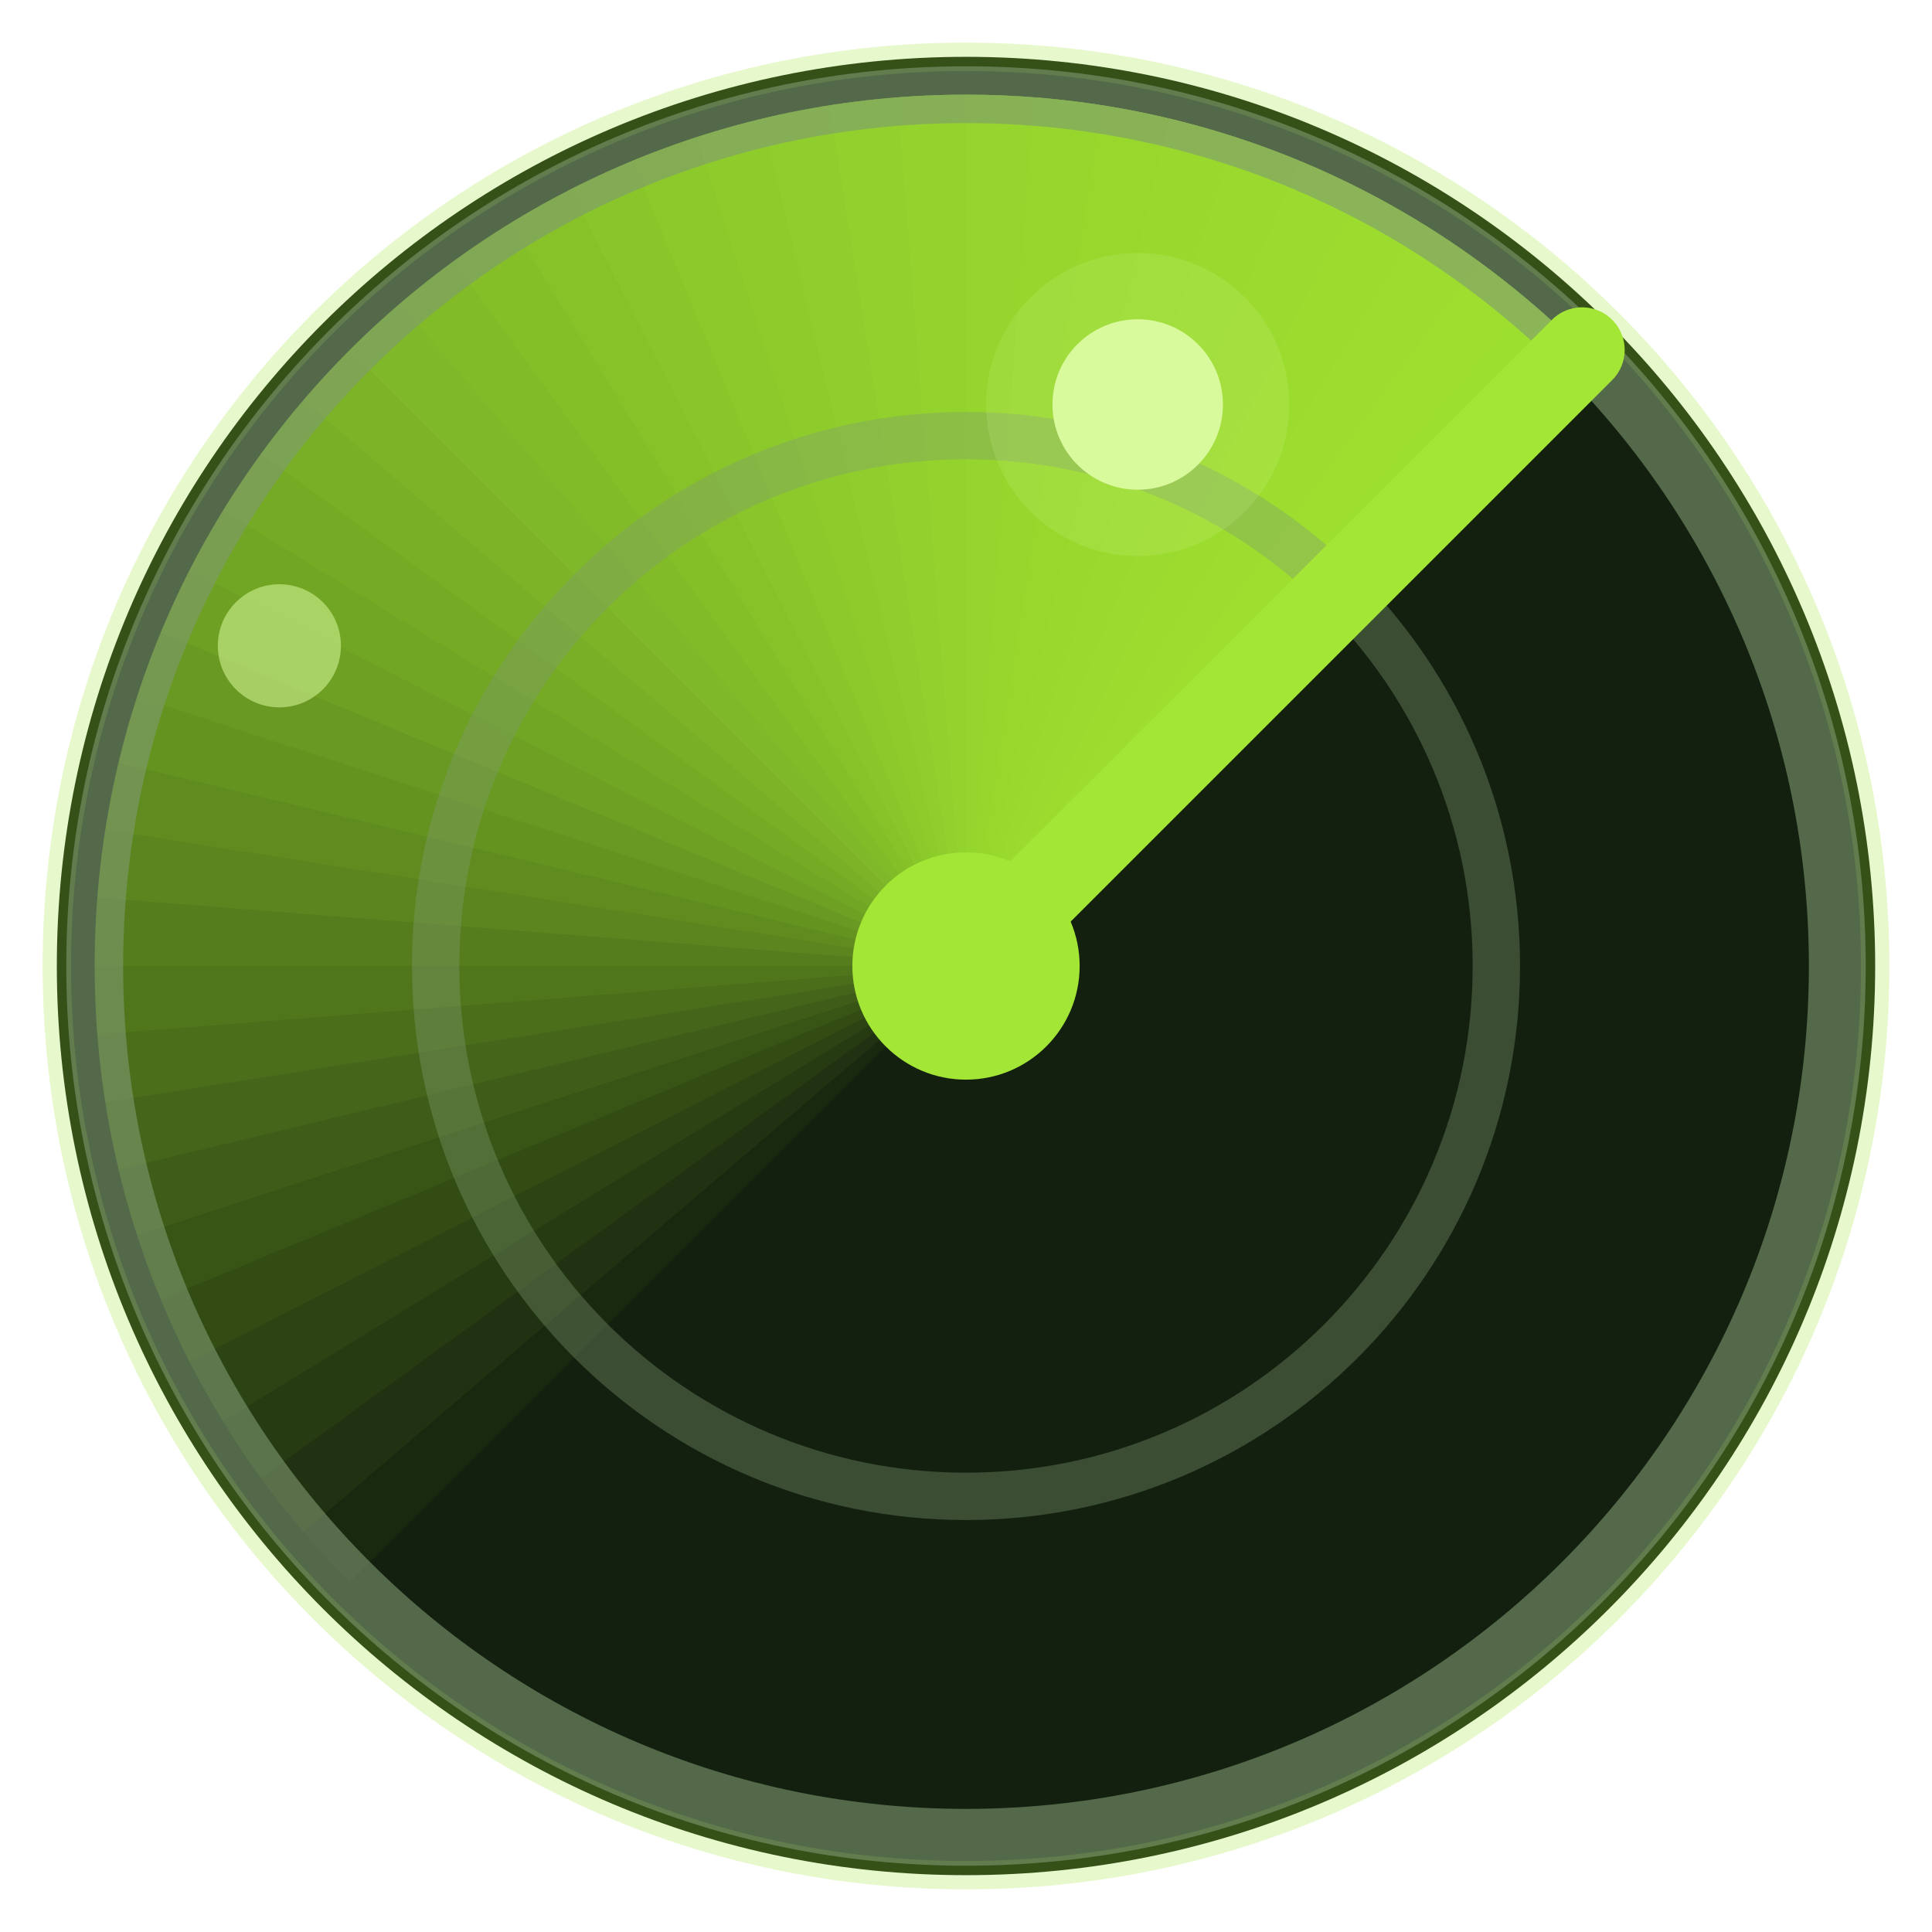
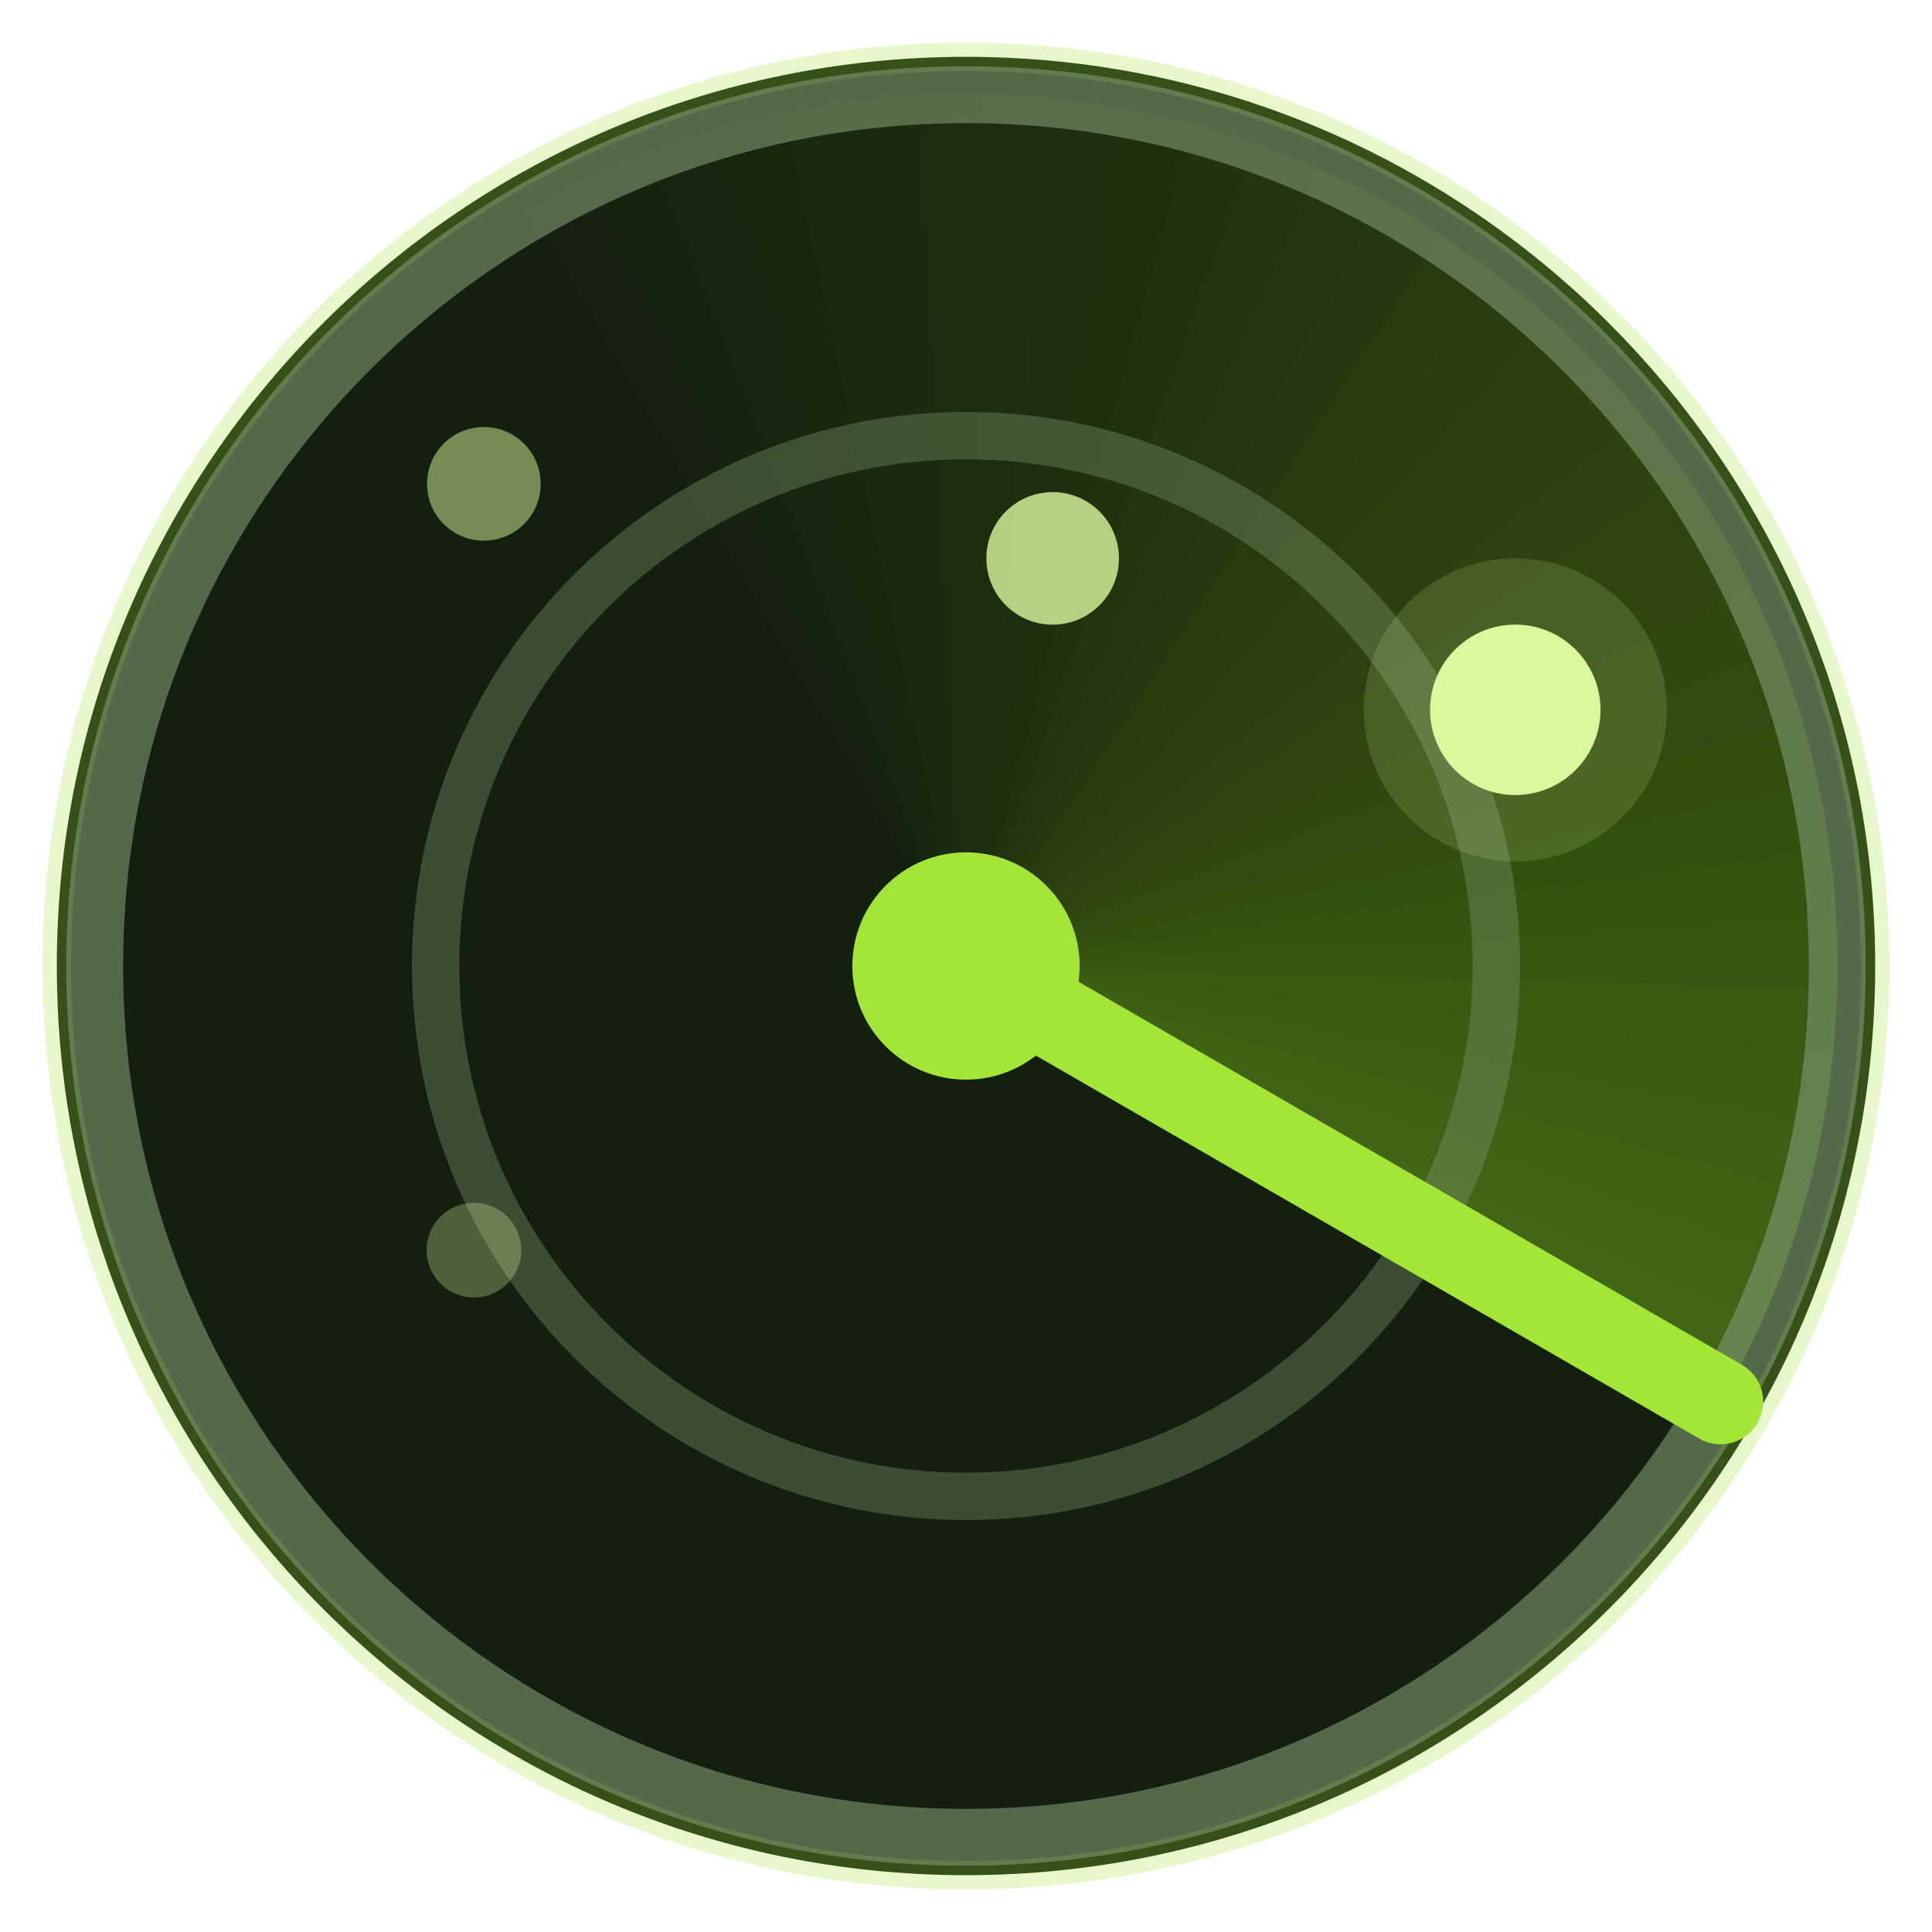
<svg xmlns="http://www.w3.org/2000/svg" width="256" height="256" viewBox="26 26 204 204">
  <defs>
    <clipPath id="disc">
      <circle cx="128" cy="128" r="92" />
    </clipPath>
  </defs>
  <circle id="face" cx="128" cy="128" r="96" fill="#13200f" stroke="#a3e635" stroke-opacity="0.25" stroke-width="3" />
  <g id="sweep" clip-path="url(#disc)">
-     <path d="M128 128 L61.53 194.47 A94 94 0 0 1 194.47 61.53 Z" fill="#a3e635" fill-opacity="0.048" />
-     <path d="M128 128 L56.52 189.05 A94 94 0 0 1 194.47 61.53 Z" fill="#a3e635" fill-opacity="0.05" />
-     <path d="M128 128 L51.95 183.25 A94 94 0 0 1 194.47 61.53 Z" fill="#a3e635" fill-opacity="0.052" />
-     <path d="M128 128 L47.85 177.11 A94 94 0 0 1 194.47 61.53 Z" fill="#a3e635" fill-opacity="0.054" />
-     <path d="M128 128 L44.25 170.68 A94 94 0 0 1 194.47 61.53 Z" fill="#a3e635" fill-opacity="0.056" />
-     <path d="M128 128 L41.16 163.97 A94 94 0 0 1 194.47 61.53 Z" fill="#a3e635" fill-opacity="0.058" />
-     <path d="M128 128 L38.60 157.05 A94 94 0 0 1 194.47 61.53 Z" fill="#a3e635" fill-opacity="0.06" />
-     <path d="M128 128 L36.60 149.94 A94 94 0 0 1 194.47 61.53 Z" fill="#a3e635" fill-opacity="0.062" />
-     <path d="M128 128 L35.16 142.70 A94 94 0 0 1 194.47 61.53 Z" fill="#a3e635" fill-opacity="0.064" />
-     <path d="M128 128 L34.29 135.38 A94 94 0 0 1 194.47 61.53 Z" fill="#a3e635" fill-opacity="0.066" />
-     <path d="M128 128 L34.00 128.00 A94 94 0 0 1 194.47 61.53 Z" fill="#a3e635" fill-opacity="0.068" />
-     <path d="M128 128 L34.29 120.62 A94 94 0 0 1 194.47 61.53 Z" fill="#a3e635" fill-opacity="0.07" />
-     <path d="M128 128 L35.16 113.30 A94 94 0 0 1 194.47 61.53 Z" fill="#a3e635" fill-opacity="0.072" />
-     <path d="M128 128 L36.60 106.06 A94 94 0 0 1 194.47 61.53 Z" fill="#a3e635" fill-opacity="0.074" />
-     <path d="M128 128 L38.60 98.95 A94 94 0 0 1 194.47 61.53 Z" fill="#a3e635" fill-opacity="0.076" />
-     <path d="M128 128 L41.16 92.03 A94 94 0 0 1 194.47 61.53 Z" fill="#a3e635" fill-opacity="0.078" />
-     <path d="M128 128 L44.25 85.32 A94 94 0 0 1 194.47 61.53 Z" fill="#a3e635" fill-opacity="0.08" />
-     <path d="M128 128 L47.85 78.89 A94 94 0 0 1 194.47 61.53 Z" fill="#a3e635" fill-opacity="0.082" />
-     <path d="M128 128 L51.95 72.75 A94 94 0 0 1 194.47 61.53 Z" fill="#a3e635" fill-opacity="0.084" />
-     <path d="M128 128 L56.52 66.95 A94 94 0 0 1 194.47 61.53 Z" fill="#a3e635" fill-opacity="0.086" />
-     <path d="M128 128 L61.53 61.53 A94 94 0 0 1 194.47 61.53 Z" fill="#a3e635" fill-opacity="0.088" />
-     <path d="M128 128 L66.95 56.52 A94 94 0 0 1 194.47 61.53 Z" fill="#a3e635" fill-opacity="0.09" />
-     <path d="M128 128 L72.75 51.95 A94 94 0 0 1 194.47 61.53 Z" fill="#a3e635" fill-opacity="0.092" />
-     <path d="M128 128 L78.89 47.85 A94 94 0 0 1 194.47 61.53 Z" fill="#a3e635" fill-opacity="0.094" />
-     <path d="M128 128 L85.32 44.25 A94 94 0 0 1 194.47 61.53 Z" fill="#a3e635" fill-opacity="0.096" />
-     <path d="M128 128 L92.03 41.16 A94 94 0 0 1 194.47 61.53 Z" fill="#a3e635" fill-opacity="0.098" />
-     <path d="M128 128 L98.95 38.60 A94 94 0 0 1 194.47 61.53 Z" fill="#a3e635" fill-opacity="0.1" />
-     <path d="M128 128 L106.06 36.60 A94 94 0 0 1 194.47 61.53 Z" fill="#a3e635" fill-opacity="0.102" />
-     <path d="M128 128 L113.30 35.16 A94 94 0 0 1 194.47 61.53 Z" fill="#a3e635" fill-opacity="0.104" />
-     <path d="M128 128 L120.62 34.29 A94 94 0 0 1 194.47 61.53 Z" fill="#a3e635" fill-opacity="0.106" />
-     <path d="M128 128 L128.00 34.00 A94 94 0 0 1 194.47 61.53 Z" fill="#a3e635" fill-opacity="0.108" />
-     <path d="M128 128 L135.38 34.29 A94 94 0 0 1 194.47 61.53 Z" fill="#a3e635" fill-opacity="0.11" />
-     <path d="M128 128 L142.70 35.16 A94 94 0 0 1 194.47 61.53 Z" fill="#a3e635" fill-opacity="0.112" />
-     <path d="M128 128 L149.94 36.60 A94 94 0 0 1 194.47 61.53 Z" fill="#a3e635" fill-opacity="0.114" />
-     <path d="M128 128 L157.05 38.60 A94 94 0 0 1 194.47 61.53 Z" fill="#a3e635" fill-opacity="0.116" />
-     <path d="M128 128 L163.97 41.16 A94 94 0 0 1 194.47 61.53 Z" fill="#a3e635" fill-opacity="0.118" />
-     <path d="M128 128 L170.68 44.25 A94 94 0 0 1 194.47 61.53 Z" fill="#a3e635" fill-opacity="0.12" />
-     <path d="M128 128 L177.11 47.85 A94 94 0 0 1 194.47 61.53 Z" fill="#a3e635" fill-opacity="0.122" />
-     <path d="M128 128 L183.25 51.95 A94 94 0 0 1 194.47 61.53 Z" fill="#a3e635" fill-opacity="0.124" />
-     <path d="M128 128 L189.05 56.52 A94 94 0 0 1 194.47 61.53 Z" fill="#a3e635" fill-opacity="0.126" />
+     <path d="M128 128 L81.00 46.59 A94 94 0 0 1 209.41 175.00 Z" fill="#a3e635" fill-opacity="0.009" />
+     <path d="M128 128 L87.53 43.16 A94 94 0 0 1 209.41 175.00 Z" fill="#a3e635" fill-opacity="0.009" />
+     <path d="M128 128 L94.31 40.24 A94 94 0 0 1 209.41 175.00 Z" fill="#a3e635" fill-opacity="0.01" />
+     <path d="M128 128 L101.30 37.87 A94 94 0 0 1 209.41 175.00 Z" fill="#a3e635" fill-opacity="0.01" />
+     <path d="M128 128 L108.46 36.05 A94 94 0 0 1 209.41 175.00 Z" fill="#a3e635" fill-opacity="0.011" />
+     <path d="M128 128 L115.73 34.80 A94 94 0 0 1 209.41 175.00 Z" fill="#a3e635" fill-opacity="0.011" />
+     <path d="M128 128 L123.08 34.13 A94 94 0 0 1 209.41 175.00 Z" fill="#a3e635" fill-opacity="0.011" />
+     <path d="M128 128 L130.46 34.03 A94 94 0 0 1 209.41 175.00 Z" fill="#a3e635" fill-opacity="0.012" />
+     <path d="M128 128 L137.83 34.51 A94 94 0 0 1 209.41 175.00 Z" fill="#a3e635" fill-opacity="0.012" />
+     <path d="M128 128 L145.13 35.57 A94 94 0 0 1 209.41 175.00 Z" fill="#a3e635" fill-opacity="0.012" />
+     <path d="M128 128 L152.33 37.20 A94 94 0 0 1 209.41 175.00 Z" fill="#a3e635" fill-opacity="0.013" />
+     <path d="M128 128 L159.38 39.39 A94 94 0 0 1 209.41 175.00 Z" fill="#a3e635" fill-opacity="0.013" />
+     <path d="M128 128 L166.23 42.13 A94 94 0 0 1 209.41 175.00 Z" fill="#a3e635" fill-opacity="0.013" />
+     <path d="M128 128 L172.85 45.39 A94 94 0 0 1 209.41 175.00 Z" fill="#a3e635" fill-opacity="0.014" />
+     <path d="M128 128 L179.20 49.16 A94 94 0 0 1 209.41 175.00 Z" fill="#a3e635" fill-opacity="0.014" />
+     <path d="M128 128 L185.22 53.42 A94 94 0 0 1 209.41 175.00 Z" fill="#a3e635" fill-opacity="0.015" />
+     <path d="M128 128 L190.90 58.14 A94 94 0 0 1 209.41 175.00 Z" fill="#a3e635" fill-opacity="0.015" />
+     <path d="M128 128 L196.19 63.29 A94 94 0 0 1 209.41 175.00 Z" fill="#a3e635" fill-opacity="0.015" />
+     <path d="M128 128 L201.05 68.84 A94 94 0 0 1 209.41 175.00 Z" fill="#a3e635" fill-opacity="0.016" />
+     <path d="M128 128 L205.47 74.76 A94 94 0 0 1 209.41 175.00 Z" fill="#a3e635" fill-opacity="0.016" />
+     <path d="M128 128 L209.41 81.00 A94 94 0 0 1 209.41 175.00 Z" fill="#a3e635" fill-opacity="0.016" />
+     <path d="M128 128 L212.84 87.53 A94 94 0 0 1 209.41 175.00 Z" fill="#a3e635" fill-opacity="0.017" />
+     <path d="M128 128 L215.76 94.31 A94 94 0 0 1 209.41 175.00 Z" fill="#a3e635" fill-opacity="0.017" />
+     <path d="M128 128 L218.13 101.30 A94 94 0 0 1 209.41 175.00 Z" fill="#a3e635" fill-opacity="0.018" />
+     <path d="M128 128 L219.95 108.46 A94 94 0 0 1 209.41 175.00 Z" fill="#a3e635" fill-opacity="0.018" />
+     <path d="M128 128 L221.20 115.73 A94 94 0 0 1 209.41 175.00 Z" fill="#a3e635" fill-opacity="0.018" />
+     <path d="M128 128 L221.87 123.08 A94 94 0 0 1 209.41 175.00 Z" fill="#a3e635" fill-opacity="0.019" />
+     <path d="M128 128 L221.97 130.46 A94 94 0 0 1 209.41 175.00 Z" fill="#a3e635" fill-opacity="0.019" />
+     <path d="M128 128 L221.49 137.83 A94 94 0 0 1 209.41 175.00 Z" fill="#a3e635" fill-opacity="0.019" />
+     <path d="M128 128 L220.43 145.13 A94 94 0 0 1 209.41 175.00 Z" fill="#a3e635" fill-opacity="0.02" />
+     <path d="M128 128 L218.80 152.33 A94 94 0 0 1 209.41 175.00 Z" fill="#a3e635" fill-opacity="0.02" />
+     <path d="M128 128 L216.61 159.38 A94 94 0 0 1 209.41 175.00 Z" fill="#a3e635" fill-opacity="0.021" />
+     <path d="M128 128 L213.87 166.23 A94 94 0 0 1 209.41 175.00 Z" fill="#a3e635" fill-opacity="0.021" />
  </g>
  <circle id="ring-outer" cx="128" cy="128" r="92" fill="none" stroke="#7f9a72" stroke-opacity="0.6" stroke-width="6" />
  <circle id="ring-inner" cx="128" cy="128" r="56" fill="none" stroke="#7f9a72" stroke-opacity="0.37" stroke-width="5" />
-   <path id="beam" d="M128 128 L193.05 62.95" stroke="#a3e635" stroke-width="9" stroke-linecap="round" />
-   <circle id="blip-halo" cx="146.13" cy="68.71" r="16" fill="#d9f99d" fill-opacity="0.15" />
-   <circle id="blip" cx="146.13" cy="68.71" r="9" fill="#d9f99d" />
-   <circle id="blip-faint" cx="55.50" cy="94.19" r="6.5" fill="#d9f99d" fill-opacity="0.55" />
+   <path id="beam" d="M128 128 L207.67 174.00" stroke="#a3e635" stroke-width="9" stroke-linecap="round" />
+   <circle id="blip-halo" cx="186.00" cy="100.95" r="16" fill="#d9f99d" fill-opacity="0.15" />
+   <circle id="blip" cx="186.00" cy="100.95" r="9" fill="#d9f99d" />
+   <circle id="blip-second" cx="137.15" cy="84.96" r="7" fill="#d9f99d" fill-opacity="0.8" />
+   <circle id="blip-faint" cx="77.09" cy="77.09" r="6" fill="#d9f99d" fill-opacity="0.5" />
+   <circle id="blip-old" cx="76.04" cy="158.00" r="5" fill="#d9f99d" fill-opacity="0.3" />
  <circle id="centre" cx="128" cy="128" r="12" fill="#a3e635" />
</svg>
